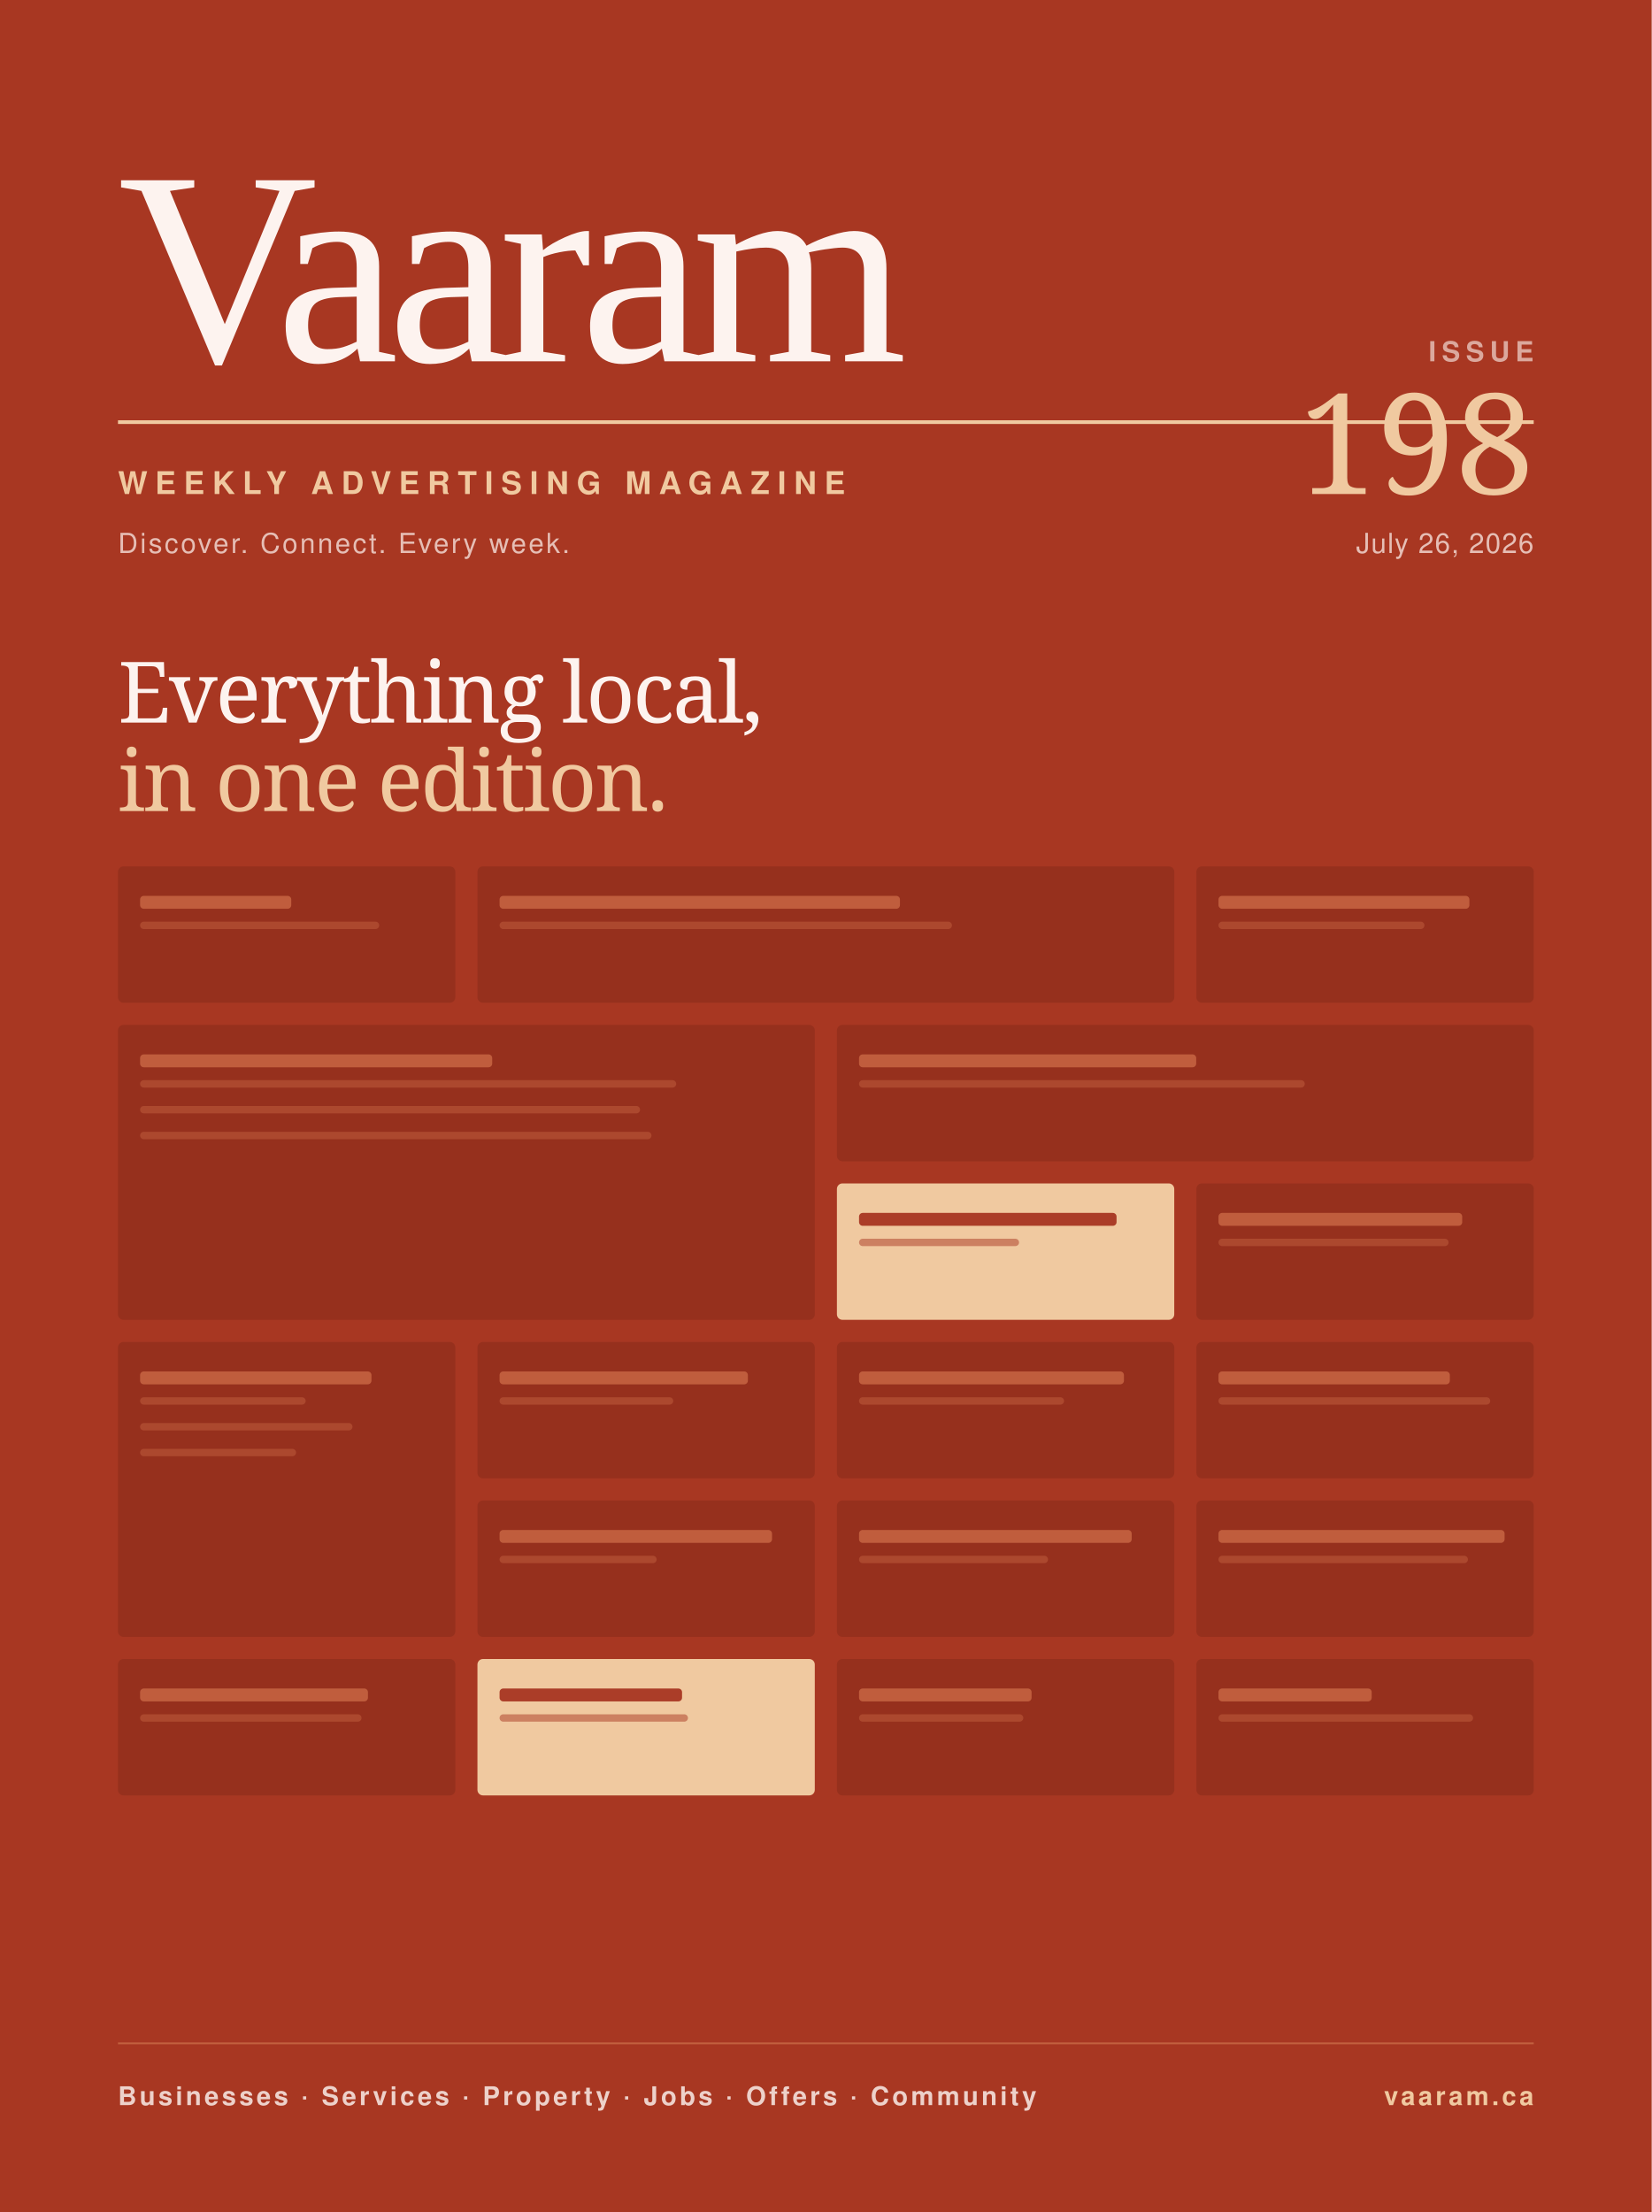
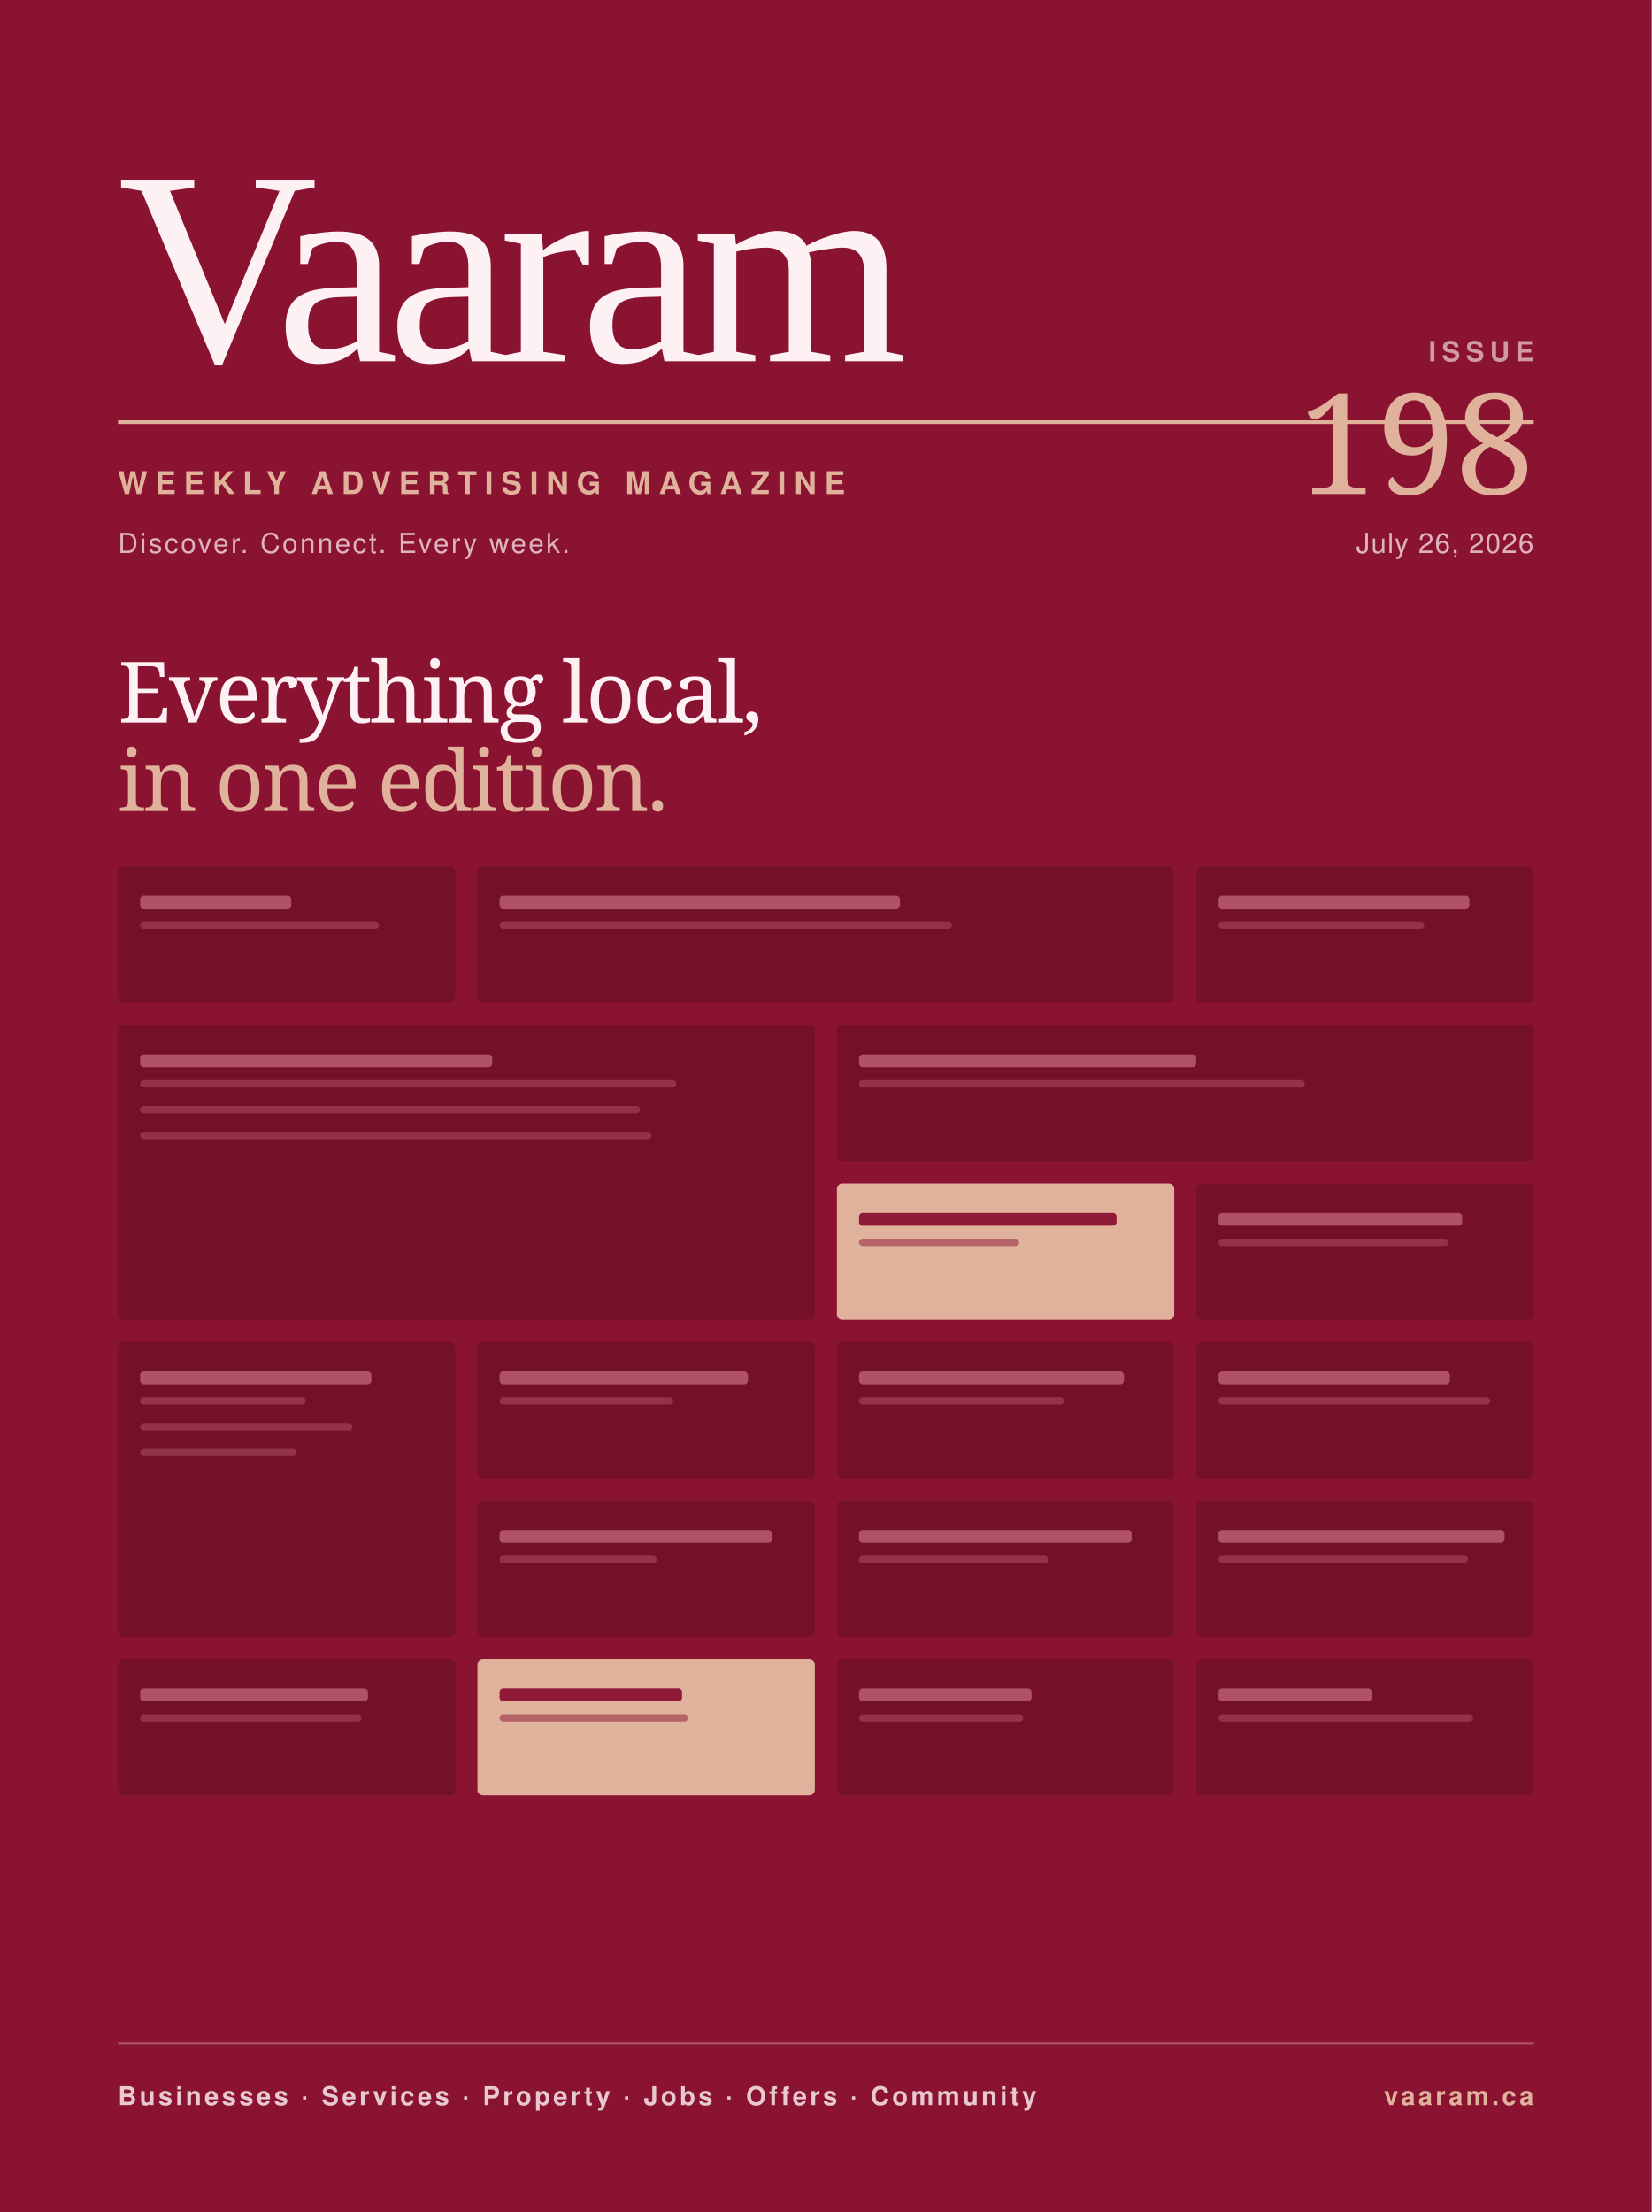
<svg xmlns="http://www.w3.org/2000/svg" width="896" height="1200" viewBox="0 0 896 1200" role="img" aria-label="Vaaram Magazine issue 198 cover">
-   <rect width="896" height="1200" fill="#a83722" />
-   <text x="64" y="196" font-family="Georgia, 'Times New Roman', serif" font-size="150" font-weight="500" letter-spacing="-6" fill="#fdf3ef">Vaaram</text>
-   <rect x="64" y="228" width="768" height="2" fill="#f0c9a0" />
-   <text x="64" y="268" font-family="Helvetica, Arial, sans-serif" font-size="17" font-weight="700" letter-spacing="4.2" fill="#f0c9a0">WEEKLY ADVERTISING MAGAZINE</text>
-   <text x="64" y="300" font-family="Helvetica, Arial, sans-serif" font-size="15" letter-spacing="1.2" fill="#fdf3ef" opacity="0.72">Discover. Connect. Every week.</text>
-   <text x="832" y="196" text-anchor="end" font-family="Helvetica, Arial, sans-serif" font-size="15" font-weight="700" letter-spacing="3" fill="#fdf3ef" opacity="0.6">ISSUE</text>
-   <text x="832" y="268" text-anchor="end" font-family="Georgia, serif" font-size="76" font-weight="500" fill="#f0c9a0">198</text>
-   <text x="832" y="300" text-anchor="end" font-family="Helvetica, Arial, sans-serif" font-size="15" letter-spacing="0.6" fill="#fdf3ef" opacity="0.72">July 26, 2026</text>
-   <text x="64" y="392" font-family="Georgia, serif" font-size="46" font-weight="500" letter-spacing="-1.2" fill="#fdf3ef">Everything local,</text>
-   <text x="64" y="440" font-family="Georgia, serif" font-size="46" font-weight="500" letter-spacing="-1.2" fill="#f0c9a0">in one edition.</text>
-   <rect x="64.0" y="470" width="183.0" height="74" rx="3" fill="#96301d" />
-   <rect x="76.0" y="486" width="82.0" height="7" rx="2" fill="#c2603f" opacity="0.95" />
-   <rect x="76.0" y="500" width="129.7" height="4" rx="2" fill="#c2603f" opacity="0.5" />
-   <rect x="259.0" y="470" width="378.0" height="74" rx="3" fill="#96301d" />
-   <rect x="271.0" y="486" width="217.2" height="7" rx="2" fill="#c2603f" opacity="0.95" />
-   <rect x="271.0" y="500" width="245.4" height="4" rx="2" fill="#c2603f" opacity="0.5" />
-   <rect x="649.0" y="470" width="183.0" height="74" rx="3" fill="#96301d" />
-   <rect x="661.0" y="486" width="136.1" height="7" rx="2" fill="#c2603f" opacity="0.95" />
-   <rect x="661.0" y="500" width="111.7" height="4" rx="2" fill="#c2603f" opacity="0.5" />
-   <rect x="64.0" y="556" width="378.0" height="160" rx="3" fill="#96301d" />
-   <rect x="76.0" y="572" width="191.0" height="7" rx="2" fill="#c2603f" opacity="0.95" />
-   <rect x="76.0" y="586" width="290.8" height="4" rx="2" fill="#c2603f" opacity="0.5" />
-   <rect x="76.0" y="600" width="271.2" height="4" rx="2" fill="#c2603f" opacity="0.5" />
-   <rect x="76.0" y="614" width="277.4" height="4" rx="2" fill="#c2603f" opacity="0.5" />
-   <rect x="454.0" y="556" width="378.0" height="74" rx="3" fill="#96301d" />
-   <rect x="466.0" y="572" width="182.9" height="7" rx="2" fill="#c2603f" opacity="0.95" />
-   <rect x="466.0" y="586" width="241.8" height="4" rx="2" fill="#c2603f" opacity="0.5" />
-   <rect x="454.0" y="642" width="183.0" height="74" rx="3" fill="#f0c9a0" />
-   <rect x="466.0" y="658" width="139.7" height="7" rx="2" fill="#a83722" opacity="0.95" />
-   <rect x="466.0" y="672" width="86.8" height="4" rx="2" fill="#a83722" opacity="0.5" />
-   <rect x="649.0" y="642" width="183.0" height="74" rx="3" fill="#96301d" />
-   <rect x="661.0" y="658" width="132.2" height="7" rx="2" fill="#c2603f" opacity="0.95" />
-   <rect x="661.0" y="672" width="124.8" height="4" rx="2" fill="#c2603f" opacity="0.5" />
-   <rect x="64.0" y="728" width="183.0" height="160" rx="3" fill="#96301d" />
-   <rect x="76.0" y="744" width="125.5" height="7" rx="2" fill="#c2603f" opacity="0.95" />
-   <rect x="76.0" y="758" width="89.8" height="4" rx="2" fill="#c2603f" opacity="0.5" />
-   <rect x="76.0" y="772" width="115.2" height="4" rx="2" fill="#c2603f" opacity="0.5" />
-   <rect x="76.0" y="786" width="84.6" height="4" rx="2" fill="#c2603f" opacity="0.5" />
-   <rect x="259.0" y="728" width="183.0" height="74" rx="3" fill="#96301d" />
-   <rect x="271.0" y="744" width="134.7" height="7" rx="2" fill="#c2603f" opacity="0.95" />
-   <rect x="271.0" y="758" width="94.2" height="4" rx="2" fill="#c2603f" opacity="0.5" />
-   <rect x="454.0" y="728" width="183.0" height="74" rx="3" fill="#96301d" />
-   <rect x="466.0" y="744" width="143.7" height="7" rx="2" fill="#c2603f" opacity="0.95" />
-   <rect x="466.0" y="758" width="111.2" height="4" rx="2" fill="#c2603f" opacity="0.5" />
-   <rect x="649.0" y="728" width="183.0" height="74" rx="3" fill="#96301d" />
-   <rect x="661.0" y="744" width="125.5" height="7" rx="2" fill="#c2603f" opacity="0.95" />
-   <rect x="661.0" y="758" width="147.4" height="4" rx="2" fill="#c2603f" opacity="0.5" />
-   <rect x="259.0" y="814" width="183.0" height="74" rx="3" fill="#96301d" />
-   <rect x="271.0" y="830" width="147.8" height="7" rx="2" fill="#c2603f" opacity="0.95" />
-   <rect x="271.0" y="844" width="85.2" height="4" rx="2" fill="#c2603f" opacity="0.5" />
-   <rect x="454.0" y="814" width="183.0" height="74" rx="3" fill="#96301d" />
-   <rect x="466.0" y="830" width="147.9" height="7" rx="2" fill="#c2603f" opacity="0.95" />
-   <rect x="466.0" y="844" width="102.5" height="4" rx="2" fill="#c2603f" opacity="0.5" />
-   <rect x="649.0" y="814" width="183.0" height="74" rx="3" fill="#96301d" />
-   <rect x="661.0" y="830" width="155.2" height="7" rx="2" fill="#c2603f" opacity="0.95" />
-   <rect x="661.0" y="844" width="135.3" height="4" rx="2" fill="#c2603f" opacity="0.5" />
-   <rect x="64.0" y="900" width="183.0" height="74" rx="3" fill="#96301d" />
-   <rect x="76.0" y="916" width="123.6" height="7" rx="2" fill="#c2603f" opacity="0.95" />
-   <rect x="76.0" y="930" width="120.1" height="4" rx="2" fill="#c2603f" opacity="0.5" />
-   <rect x="259.0" y="900" width="183.0" height="74" rx="3" fill="#f0c9a0" />
-   <rect x="271.0" y="916" width="99.0" height="7" rx="2" fill="#a83722" opacity="0.95" />
-   <rect x="271.0" y="930" width="102.2" height="4" rx="2" fill="#a83722" opacity="0.5" />
-   <rect x="454.0" y="900" width="183.0" height="74" rx="3" fill="#96301d" />
-   <rect x="466.0" y="916" width="93.6" height="7" rx="2" fill="#c2603f" opacity="0.95" />
-   <rect x="466.0" y="930" width="89.1" height="4" rx="2" fill="#c2603f" opacity="0.5" />
-   <rect x="649.0" y="900" width="183.0" height="74" rx="3" fill="#96301d" />
-   <rect x="661.0" y="916" width="83.1" height="7" rx="2" fill="#c2603f" opacity="0.95" />
-   <rect x="661.0" y="930" width="138.1" height="4" rx="2" fill="#c2603f" opacity="0.5" />
-   <rect x="64" y="1108" width="768" height="1" fill="#c2603f" />
-   <text x="64" y="1142" font-family="Helvetica, Arial, sans-serif" font-size="14" font-weight="700" letter-spacing="1.6" fill="#fdf3ef" opacity="0.82">Businesses  ·  Services  ·  Property  ·  Jobs  ·  Offers  ·  Community</text>
-   <text x="832" y="1142" text-anchor="end" font-family="Helvetica, Arial, sans-serif" font-size="14" font-weight="700" letter-spacing="1.6" fill="#f0c9a0">vaaram.ca</text>
+   <rect width="896" height="1200" fill="#8a1332" />
+   <text x="64" y="196" font-family="Georgia, 'Times New Roman', serif" font-size="150" font-weight="500" letter-spacing="-6" fill="#fdf1f3">Vaaram</text>
+   <rect x="64" y="228" width="768" height="2" fill="#e0b29b" />
+   <text x="64" y="268" font-family="Helvetica, Arial, sans-serif" font-size="17" font-weight="700" letter-spacing="4.2" fill="#e0b29b">WEEKLY ADVERTISING MAGAZINE</text>
+   <text x="64" y="300" font-family="Helvetica, Arial, sans-serif" font-size="15" letter-spacing="1.2" fill="#fdf1f3" opacity="0.72">Discover. Connect. Every week.</text>
+   <text x="832" y="196" text-anchor="end" font-family="Helvetica, Arial, sans-serif" font-size="15" font-weight="700" letter-spacing="3" fill="#fdf1f3" opacity="0.6">ISSUE</text>
+   <text x="832" y="268" text-anchor="end" font-family="Georgia, serif" font-size="76" font-weight="500" fill="#e0b29b">198</text>
+   <text x="832" y="300" text-anchor="end" font-family="Helvetica, Arial, sans-serif" font-size="15" letter-spacing="0.6" fill="#fdf1f3" opacity="0.72">July 26, 2026</text>
+   <text x="64" y="392" font-family="Georgia, serif" font-size="46" font-weight="500" letter-spacing="-1.2" fill="#fdf1f3">Everything local,</text>
+   <text x="64" y="440" font-family="Georgia, serif" font-size="46" font-weight="500" letter-spacing="-1.2" fill="#e0b29b">in one edition.</text>
+   <rect x="64.0" y="470" width="183.0" height="74" rx="3" fill="#75102b" />
+   <rect x="76.0" y="486" width="82.0" height="7" rx="2" fill="#b0546c" opacity="0.95" />
+   <rect x="76.0" y="500" width="129.7" height="4" rx="2" fill="#b0546c" opacity="0.5" />
+   <rect x="259.0" y="470" width="378.0" height="74" rx="3" fill="#75102b" />
+   <rect x="271.0" y="486" width="217.2" height="7" rx="2" fill="#b0546c" opacity="0.95" />
+   <rect x="271.0" y="500" width="245.4" height="4" rx="2" fill="#b0546c" opacity="0.5" />
+   <rect x="649.0" y="470" width="183.0" height="74" rx="3" fill="#75102b" />
+   <rect x="661.0" y="486" width="136.1" height="7" rx="2" fill="#b0546c" opacity="0.95" />
+   <rect x="661.0" y="500" width="111.7" height="4" rx="2" fill="#b0546c" opacity="0.5" />
+   <rect x="64.0" y="556" width="378.0" height="160" rx="3" fill="#75102b" />
+   <rect x="76.0" y="572" width="191.0" height="7" rx="2" fill="#b0546c" opacity="0.95" />
+   <rect x="76.0" y="586" width="290.8" height="4" rx="2" fill="#b0546c" opacity="0.5" />
+   <rect x="76.0" y="600" width="271.2" height="4" rx="2" fill="#b0546c" opacity="0.5" />
+   <rect x="76.0" y="614" width="277.4" height="4" rx="2" fill="#b0546c" opacity="0.5" />
+   <rect x="454.0" y="556" width="378.0" height="74" rx="3" fill="#75102b" />
+   <rect x="466.0" y="572" width="182.9" height="7" rx="2" fill="#b0546c" opacity="0.95" />
+   <rect x="466.0" y="586" width="241.8" height="4" rx="2" fill="#b0546c" opacity="0.5" />
+   <rect x="454.0" y="642" width="183.0" height="74" rx="3" fill="#e0b29b" />
+   <rect x="466.0" y="658" width="139.7" height="7" rx="2" fill="#8a1332" opacity="0.95" />
+   <rect x="466.0" y="672" width="86.8" height="4" rx="2" fill="#8a1332" opacity="0.5" />
+   <rect x="649.0" y="642" width="183.0" height="74" rx="3" fill="#75102b" />
+   <rect x="661.0" y="658" width="132.2" height="7" rx="2" fill="#b0546c" opacity="0.95" />
+   <rect x="661.0" y="672" width="124.8" height="4" rx="2" fill="#b0546c" opacity="0.5" />
+   <rect x="64.0" y="728" width="183.0" height="160" rx="3" fill="#75102b" />
+   <rect x="76.0" y="744" width="125.5" height="7" rx="2" fill="#b0546c" opacity="0.95" />
+   <rect x="76.0" y="758" width="89.8" height="4" rx="2" fill="#b0546c" opacity="0.5" />
+   <rect x="76.0" y="772" width="115.2" height="4" rx="2" fill="#b0546c" opacity="0.5" />
+   <rect x="76.0" y="786" width="84.6" height="4" rx="2" fill="#b0546c" opacity="0.5" />
+   <rect x="259.0" y="728" width="183.0" height="74" rx="3" fill="#75102b" />
+   <rect x="271.0" y="744" width="134.7" height="7" rx="2" fill="#b0546c" opacity="0.95" />
+   <rect x="271.0" y="758" width="94.2" height="4" rx="2" fill="#b0546c" opacity="0.5" />
+   <rect x="454.0" y="728" width="183.0" height="74" rx="3" fill="#75102b" />
+   <rect x="466.0" y="744" width="143.7" height="7" rx="2" fill="#b0546c" opacity="0.95" />
+   <rect x="466.0" y="758" width="111.2" height="4" rx="2" fill="#b0546c" opacity="0.5" />
+   <rect x="649.0" y="728" width="183.0" height="74" rx="3" fill="#75102b" />
+   <rect x="661.0" y="744" width="125.5" height="7" rx="2" fill="#b0546c" opacity="0.95" />
+   <rect x="661.0" y="758" width="147.4" height="4" rx="2" fill="#b0546c" opacity="0.5" />
+   <rect x="259.0" y="814" width="183.0" height="74" rx="3" fill="#75102b" />
+   <rect x="271.0" y="830" width="147.8" height="7" rx="2" fill="#b0546c" opacity="0.95" />
+   <rect x="271.0" y="844" width="85.2" height="4" rx="2" fill="#b0546c" opacity="0.5" />
+   <rect x="454.0" y="814" width="183.0" height="74" rx="3" fill="#75102b" />
+   <rect x="466.0" y="830" width="147.9" height="7" rx="2" fill="#b0546c" opacity="0.95" />
+   <rect x="466.0" y="844" width="102.5" height="4" rx="2" fill="#b0546c" opacity="0.5" />
+   <rect x="649.0" y="814" width="183.0" height="74" rx="3" fill="#75102b" />
+   <rect x="661.0" y="830" width="155.2" height="7" rx="2" fill="#b0546c" opacity="0.95" />
+   <rect x="661.0" y="844" width="135.3" height="4" rx="2" fill="#b0546c" opacity="0.5" />
+   <rect x="64.0" y="900" width="183.0" height="74" rx="3" fill="#75102b" />
+   <rect x="76.0" y="916" width="123.6" height="7" rx="2" fill="#b0546c" opacity="0.95" />
+   <rect x="76.0" y="930" width="120.1" height="4" rx="2" fill="#b0546c" opacity="0.5" />
+   <rect x="259.0" y="900" width="183.0" height="74" rx="3" fill="#e0b29b" />
+   <rect x="271.0" y="916" width="99.0" height="7" rx="2" fill="#8a1332" opacity="0.95" />
+   <rect x="271.0" y="930" width="102.2" height="4" rx="2" fill="#8a1332" opacity="0.5" />
+   <rect x="454.0" y="900" width="183.0" height="74" rx="3" fill="#75102b" />
+   <rect x="466.0" y="916" width="93.6" height="7" rx="2" fill="#b0546c" opacity="0.95" />
+   <rect x="466.0" y="930" width="89.1" height="4" rx="2" fill="#b0546c" opacity="0.5" />
+   <rect x="649.0" y="900" width="183.0" height="74" rx="3" fill="#75102b" />
+   <rect x="661.0" y="916" width="83.1" height="7" rx="2" fill="#b0546c" opacity="0.95" />
+   <rect x="661.0" y="930" width="138.1" height="4" rx="2" fill="#b0546c" opacity="0.5" />
+   <rect x="64" y="1108" width="768" height="1" fill="#b0546c" />
+   <text x="64" y="1142" font-family="Helvetica, Arial, sans-serif" font-size="14" font-weight="700" letter-spacing="1.6" fill="#fdf1f3" opacity="0.82">Businesses  ·  Services  ·  Property  ·  Jobs  ·  Offers  ·  Community</text>
+   <text x="832" y="1142" text-anchor="end" font-family="Helvetica, Arial, sans-serif" font-size="14" font-weight="700" letter-spacing="1.6" fill="#e0b29b">vaaram.ca</text>
</svg>
